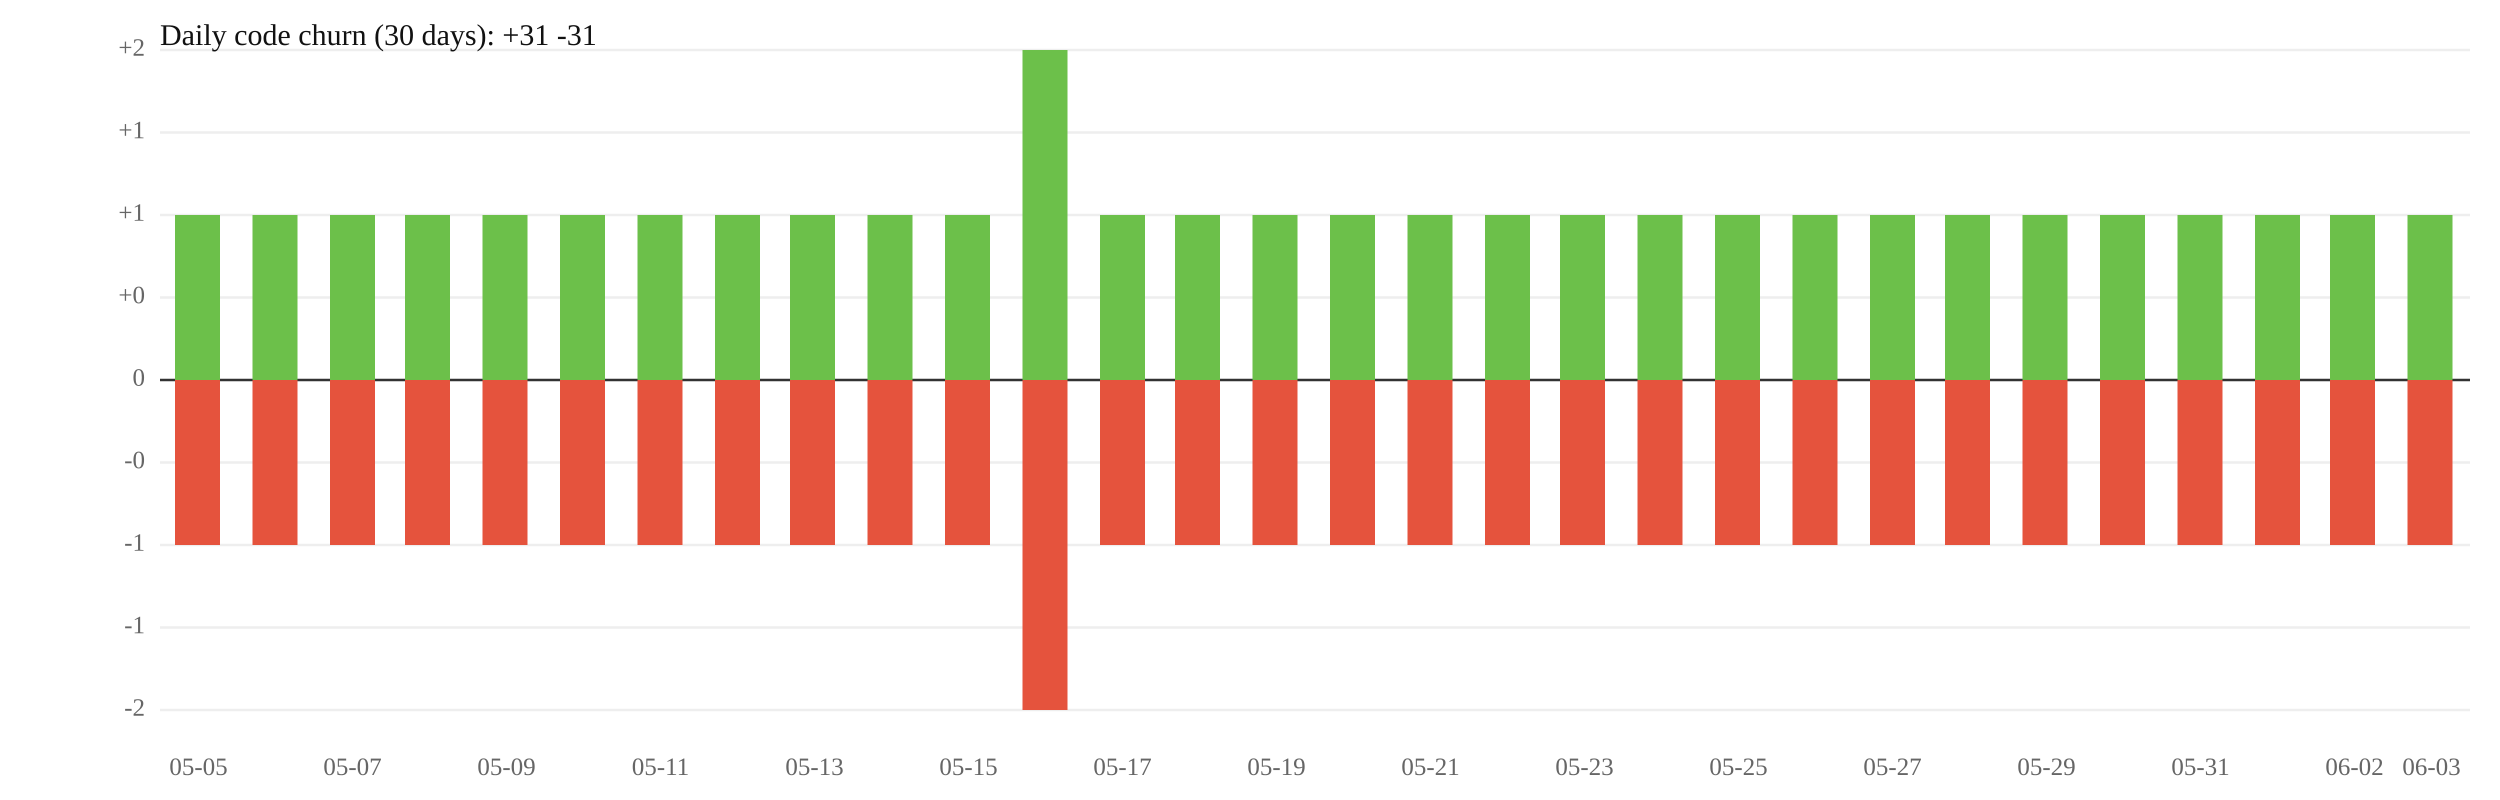
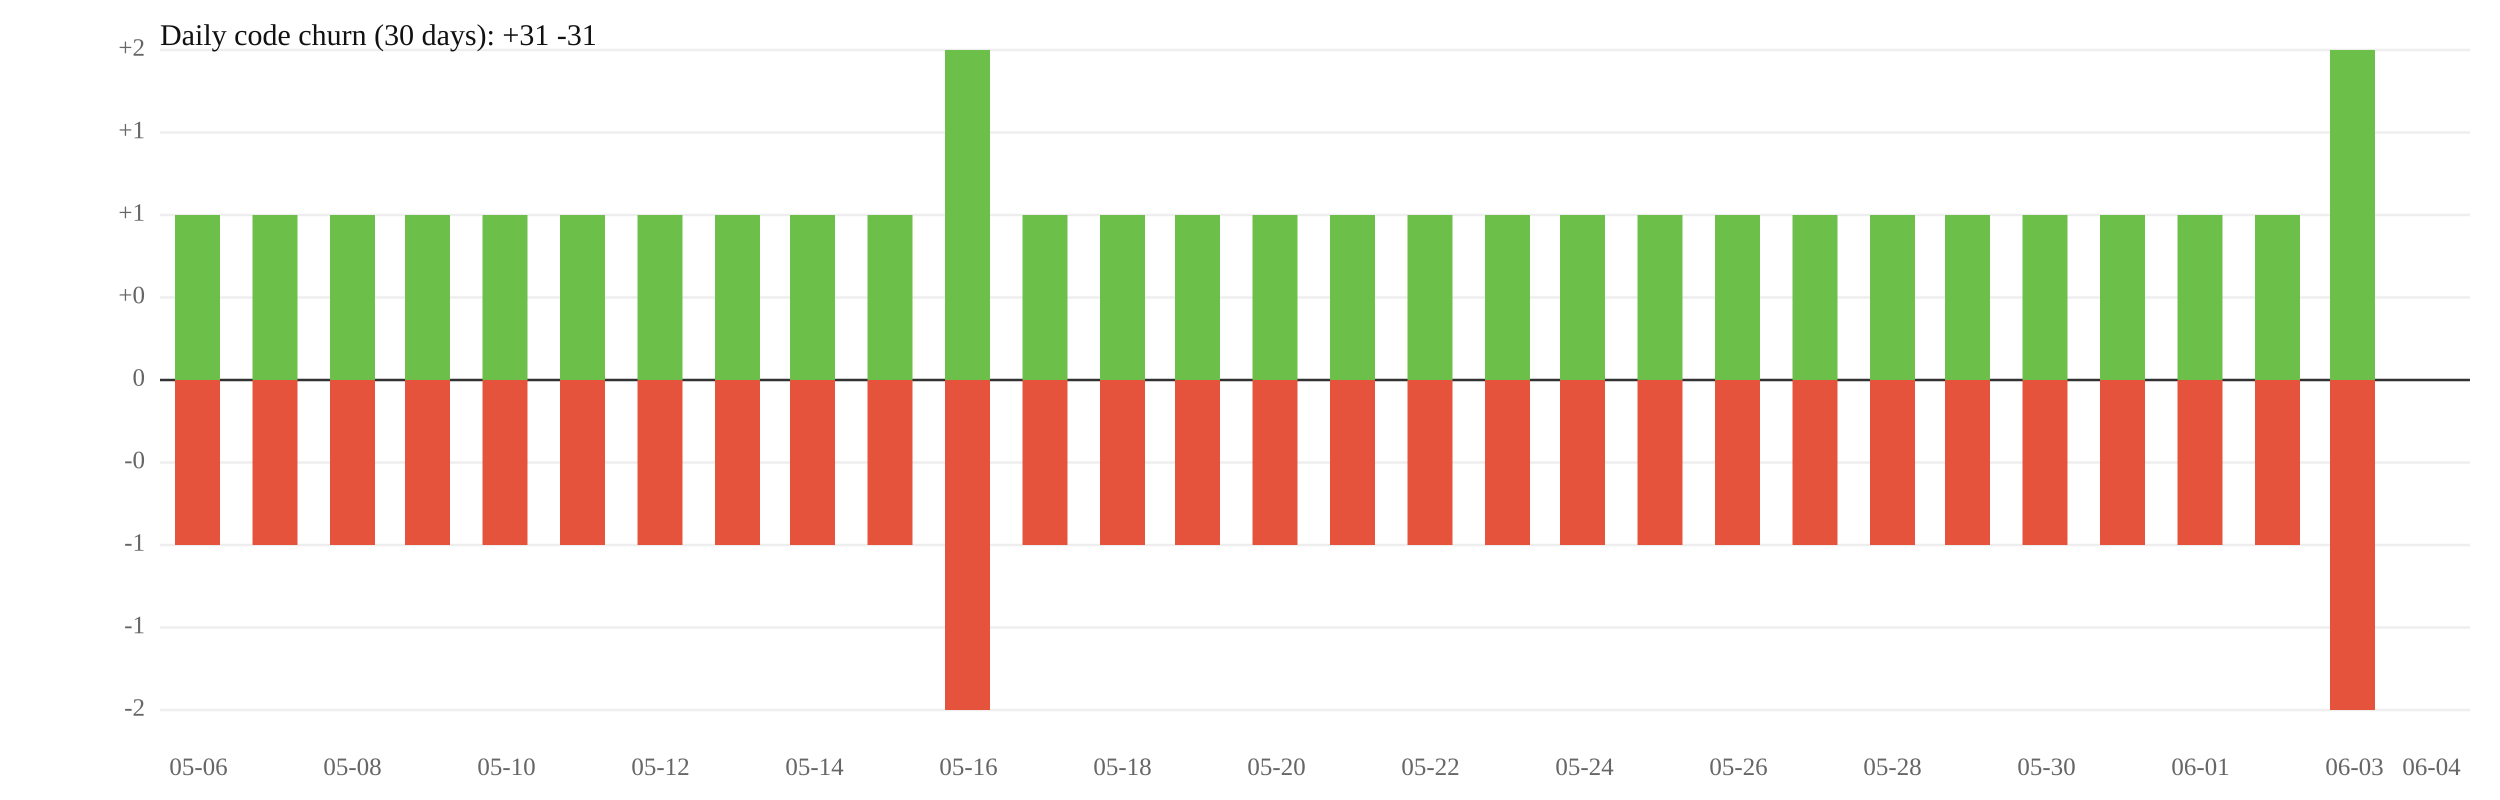
<svg xmlns="http://www.w3.org/2000/svg" width="1000" height="320" viewBox="0 0 1000 320">
  <rect width="100%" height="100%" fill="white" />
  <line x1="64" y1="119" x2="988" y2="119" stroke="#eee" />
  <line x1="64" y1="185" x2="988" y2="185" stroke="#eee" />
  <text x="58" y="119" font-size="10" text-anchor="end" dominant-baseline="middle" fill="#666">+0</text>
  <text x="58" y="185" font-size="10" text-anchor="end" dominant-baseline="middle" fill="#666">-0</text>
  <line x1="64" y1="86" x2="988" y2="86" stroke="#eee" />
  <line x1="64" y1="218" x2="988" y2="218" stroke="#eee" />
  <text x="58" y="86" font-size="10" text-anchor="end" dominant-baseline="middle" fill="#666">+1</text>
  <text x="58" y="218" font-size="10" text-anchor="end" dominant-baseline="middle" fill="#666">-1</text>
  <line x1="64" y1="53" x2="988" y2="53" stroke="#eee" />
  <line x1="64" y1="251" x2="988" y2="251" stroke="#eee" />
  <text x="58" y="53" font-size="10" text-anchor="end" dominant-baseline="middle" fill="#666">+1</text>
  <text x="58" y="251" font-size="10" text-anchor="end" dominant-baseline="middle" fill="#666">-1</text>
  <line x1="64" y1="20" x2="988" y2="20" stroke="#eee" />
  <line x1="64" y1="284" x2="988" y2="284" stroke="#eee" />
  <text x="58" y="20" font-size="10" text-anchor="end" dominant-baseline="middle" fill="#666">+2</text>
  <text x="58" y="284" font-size="10" text-anchor="end" dominant-baseline="middle" fill="#666">-2</text>
  <line x1="64" y1="152" x2="988" y2="152" stroke="#333" />
  <text x="58" y="152" font-size="10" text-anchor="end" dominant-baseline="middle" fill="#666">0</text>
  <rect x="70" y="86" width="18" height="66" fill="#6cc04a" />
  <rect x="70" y="152" width="18" height="66" fill="#e5533d" />
  <rect x="101" y="86" width="18" height="66" fill="#6cc04a" />
  <rect x="101" y="152" width="18" height="66" fill="#e5533d" />
  <rect x="132" y="86" width="18" height="66" fill="#6cc04a" />
  <rect x="132" y="152" width="18" height="66" fill="#e5533d" />
  <rect x="162" y="86" width="18" height="66" fill="#6cc04a" />
  <rect x="162" y="152" width="18" height="66" fill="#e5533d" />
  <rect x="193" y="86" width="18" height="66" fill="#6cc04a" />
  <rect x="193" y="152" width="18" height="66" fill="#e5533d" />
  <rect x="224" y="86" width="18" height="66" fill="#6cc04a" />
  <rect x="224" y="152" width="18" height="66" fill="#e5533d" />
  <rect x="255" y="86" width="18" height="66" fill="#6cc04a" />
  <rect x="255" y="152" width="18" height="66" fill="#e5533d" />
  <rect x="286" y="86" width="18" height="66" fill="#6cc04a" />
  <rect x="286" y="152" width="18" height="66" fill="#e5533d" />
  <rect x="316" y="86" width="18" height="66" fill="#6cc04a" />
  <rect x="316" y="152" width="18" height="66" fill="#e5533d" />
  <rect x="347" y="86" width="18" height="66" fill="#6cc04a" />
  <rect x="347" y="152" width="18" height="66" fill="#e5533d" />
-   <rect x="378" y="86" width="18" height="66" fill="#6cc04a" />
-   <rect x="378" y="152" width="18" height="66" fill="#e5533d" />
-   <rect x="409" y="20" width="18" height="132" fill="#6cc04a" />
-   <rect x="409" y="152" width="18" height="132" fill="#e5533d" />
+   <rect x="378" y="20" width="18" height="132" fill="#6cc04a" />
+   <rect x="378" y="152" width="18" height="132" fill="#e5533d" />
+   <rect x="409" y="86" width="18" height="66" fill="#6cc04a" />
+   <rect x="409" y="152" width="18" height="66" fill="#e5533d" />
  <rect x="440" y="86" width="18" height="66" fill="#6cc04a" />
  <rect x="440" y="152" width="18" height="66" fill="#e5533d" />
  <rect x="470" y="86" width="18" height="66" fill="#6cc04a" />
  <rect x="470" y="152" width="18" height="66" fill="#e5533d" />
  <rect x="501" y="86" width="18" height="66" fill="#6cc04a" />
  <rect x="501" y="152" width="18" height="66" fill="#e5533d" />
  <rect x="532" y="86" width="18" height="66" fill="#6cc04a" />
  <rect x="532" y="152" width="18" height="66" fill="#e5533d" />
  <rect x="563" y="86" width="18" height="66" fill="#6cc04a" />
  <rect x="563" y="152" width="18" height="66" fill="#e5533d" />
  <rect x="594" y="86" width="18" height="66" fill="#6cc04a" />
  <rect x="594" y="152" width="18" height="66" fill="#e5533d" />
  <rect x="624" y="86" width="18" height="66" fill="#6cc04a" />
  <rect x="624" y="152" width="18" height="66" fill="#e5533d" />
  <rect x="655" y="86" width="18" height="66" fill="#6cc04a" />
  <rect x="655" y="152" width="18" height="66" fill="#e5533d" />
  <rect x="686" y="86" width="18" height="66" fill="#6cc04a" />
  <rect x="686" y="152" width="18" height="66" fill="#e5533d" />
  <rect x="717" y="86" width="18" height="66" fill="#6cc04a" />
  <rect x="717" y="152" width="18" height="66" fill="#e5533d" />
  <rect x="748" y="86" width="18" height="66" fill="#6cc04a" />
  <rect x="748" y="152" width="18" height="66" fill="#e5533d" />
  <rect x="778" y="86" width="18" height="66" fill="#6cc04a" />
  <rect x="778" y="152" width="18" height="66" fill="#e5533d" />
  <rect x="809" y="86" width="18" height="66" fill="#6cc04a" />
  <rect x="809" y="152" width="18" height="66" fill="#e5533d" />
  <rect x="840" y="86" width="18" height="66" fill="#6cc04a" />
  <rect x="840" y="152" width="18" height="66" fill="#e5533d" />
  <rect x="871" y="86" width="18" height="66" fill="#6cc04a" />
  <rect x="871" y="152" width="18" height="66" fill="#e5533d" />
  <rect x="902" y="86" width="18" height="66" fill="#6cc04a" />
  <rect x="902" y="152" width="18" height="66" fill="#e5533d" />
-   <rect x="932" y="86" width="18" height="66" fill="#6cc04a" />
-   <rect x="932" y="152" width="18" height="66" fill="#e5533d" />
-   <rect x="963" y="86" width="18" height="66" fill="#6cc04a" />
-   <rect x="963" y="152" width="18" height="66" fill="#e5533d" />
-   <text x="79.4" y="310" font-size="10" text-anchor="middle" fill="#666">05-05</text>
-   <text x="141.0" y="310" font-size="10" text-anchor="middle" fill="#666">05-07</text>
-   <text x="202.6" y="310" font-size="10" text-anchor="middle" fill="#666">05-09</text>
-   <text x="264.2" y="310" font-size="10" text-anchor="middle" fill="#666">05-11</text>
-   <text x="325.8" y="310" font-size="10" text-anchor="middle" fill="#666">05-13</text>
-   <text x="387.4" y="310" font-size="10" text-anchor="middle" fill="#666">05-15</text>
-   <text x="449.0" y="310" font-size="10" text-anchor="middle" fill="#666">05-17</text>
-   <text x="510.6" y="310" font-size="10" text-anchor="middle" fill="#666">05-19</text>
-   <text x="572.2" y="310" font-size="10" text-anchor="middle" fill="#666">05-21</text>
-   <text x="633.8" y="310" font-size="10" text-anchor="middle" fill="#666">05-23</text>
-   <text x="695.4" y="310" font-size="10" text-anchor="middle" fill="#666">05-25</text>
-   <text x="757.0" y="310" font-size="10" text-anchor="middle" fill="#666">05-27</text>
-   <text x="818.6" y="310" font-size="10" text-anchor="middle" fill="#666">05-29</text>
-   <text x="880.2" y="310" font-size="10" text-anchor="middle" fill="#666">05-31</text>
-   <text x="941.8" y="310" font-size="10" text-anchor="middle" fill="#666">06-02</text>
-   <text x="972.6" y="310" font-size="10" text-anchor="middle" fill="#666">06-03</text>
+   <rect x="932" y="20" width="18" height="132" fill="#6cc04a" />
+   <rect x="932" y="152" width="18" height="132" fill="#e5533d" />
+   <text x="79.4" y="310" font-size="10" text-anchor="middle" fill="#666">05-06</text>
+   <text x="141.0" y="310" font-size="10" text-anchor="middle" fill="#666">05-08</text>
+   <text x="202.6" y="310" font-size="10" text-anchor="middle" fill="#666">05-10</text>
+   <text x="264.2" y="310" font-size="10" text-anchor="middle" fill="#666">05-12</text>
+   <text x="325.8" y="310" font-size="10" text-anchor="middle" fill="#666">05-14</text>
+   <text x="387.4" y="310" font-size="10" text-anchor="middle" fill="#666">05-16</text>
+   <text x="449.0" y="310" font-size="10" text-anchor="middle" fill="#666">05-18</text>
+   <text x="510.6" y="310" font-size="10" text-anchor="middle" fill="#666">05-20</text>
+   <text x="572.2" y="310" font-size="10" text-anchor="middle" fill="#666">05-22</text>
+   <text x="633.8" y="310" font-size="10" text-anchor="middle" fill="#666">05-24</text>
+   <text x="695.4" y="310" font-size="10" text-anchor="middle" fill="#666">05-26</text>
+   <text x="757.0" y="310" font-size="10" text-anchor="middle" fill="#666">05-28</text>
+   <text x="818.6" y="310" font-size="10" text-anchor="middle" fill="#666">05-30</text>
+   <text x="880.2" y="310" font-size="10" text-anchor="middle" fill="#666">06-01</text>
+   <text x="941.8" y="310" font-size="10" text-anchor="middle" fill="#666">06-03</text>
+   <text x="972.6" y="310" font-size="10" text-anchor="middle" fill="#666">06-04</text>
  <text x="64" y="18" font-size="12" fill="#111">Daily code churn (30 days): +31  -31</text>
</svg>
